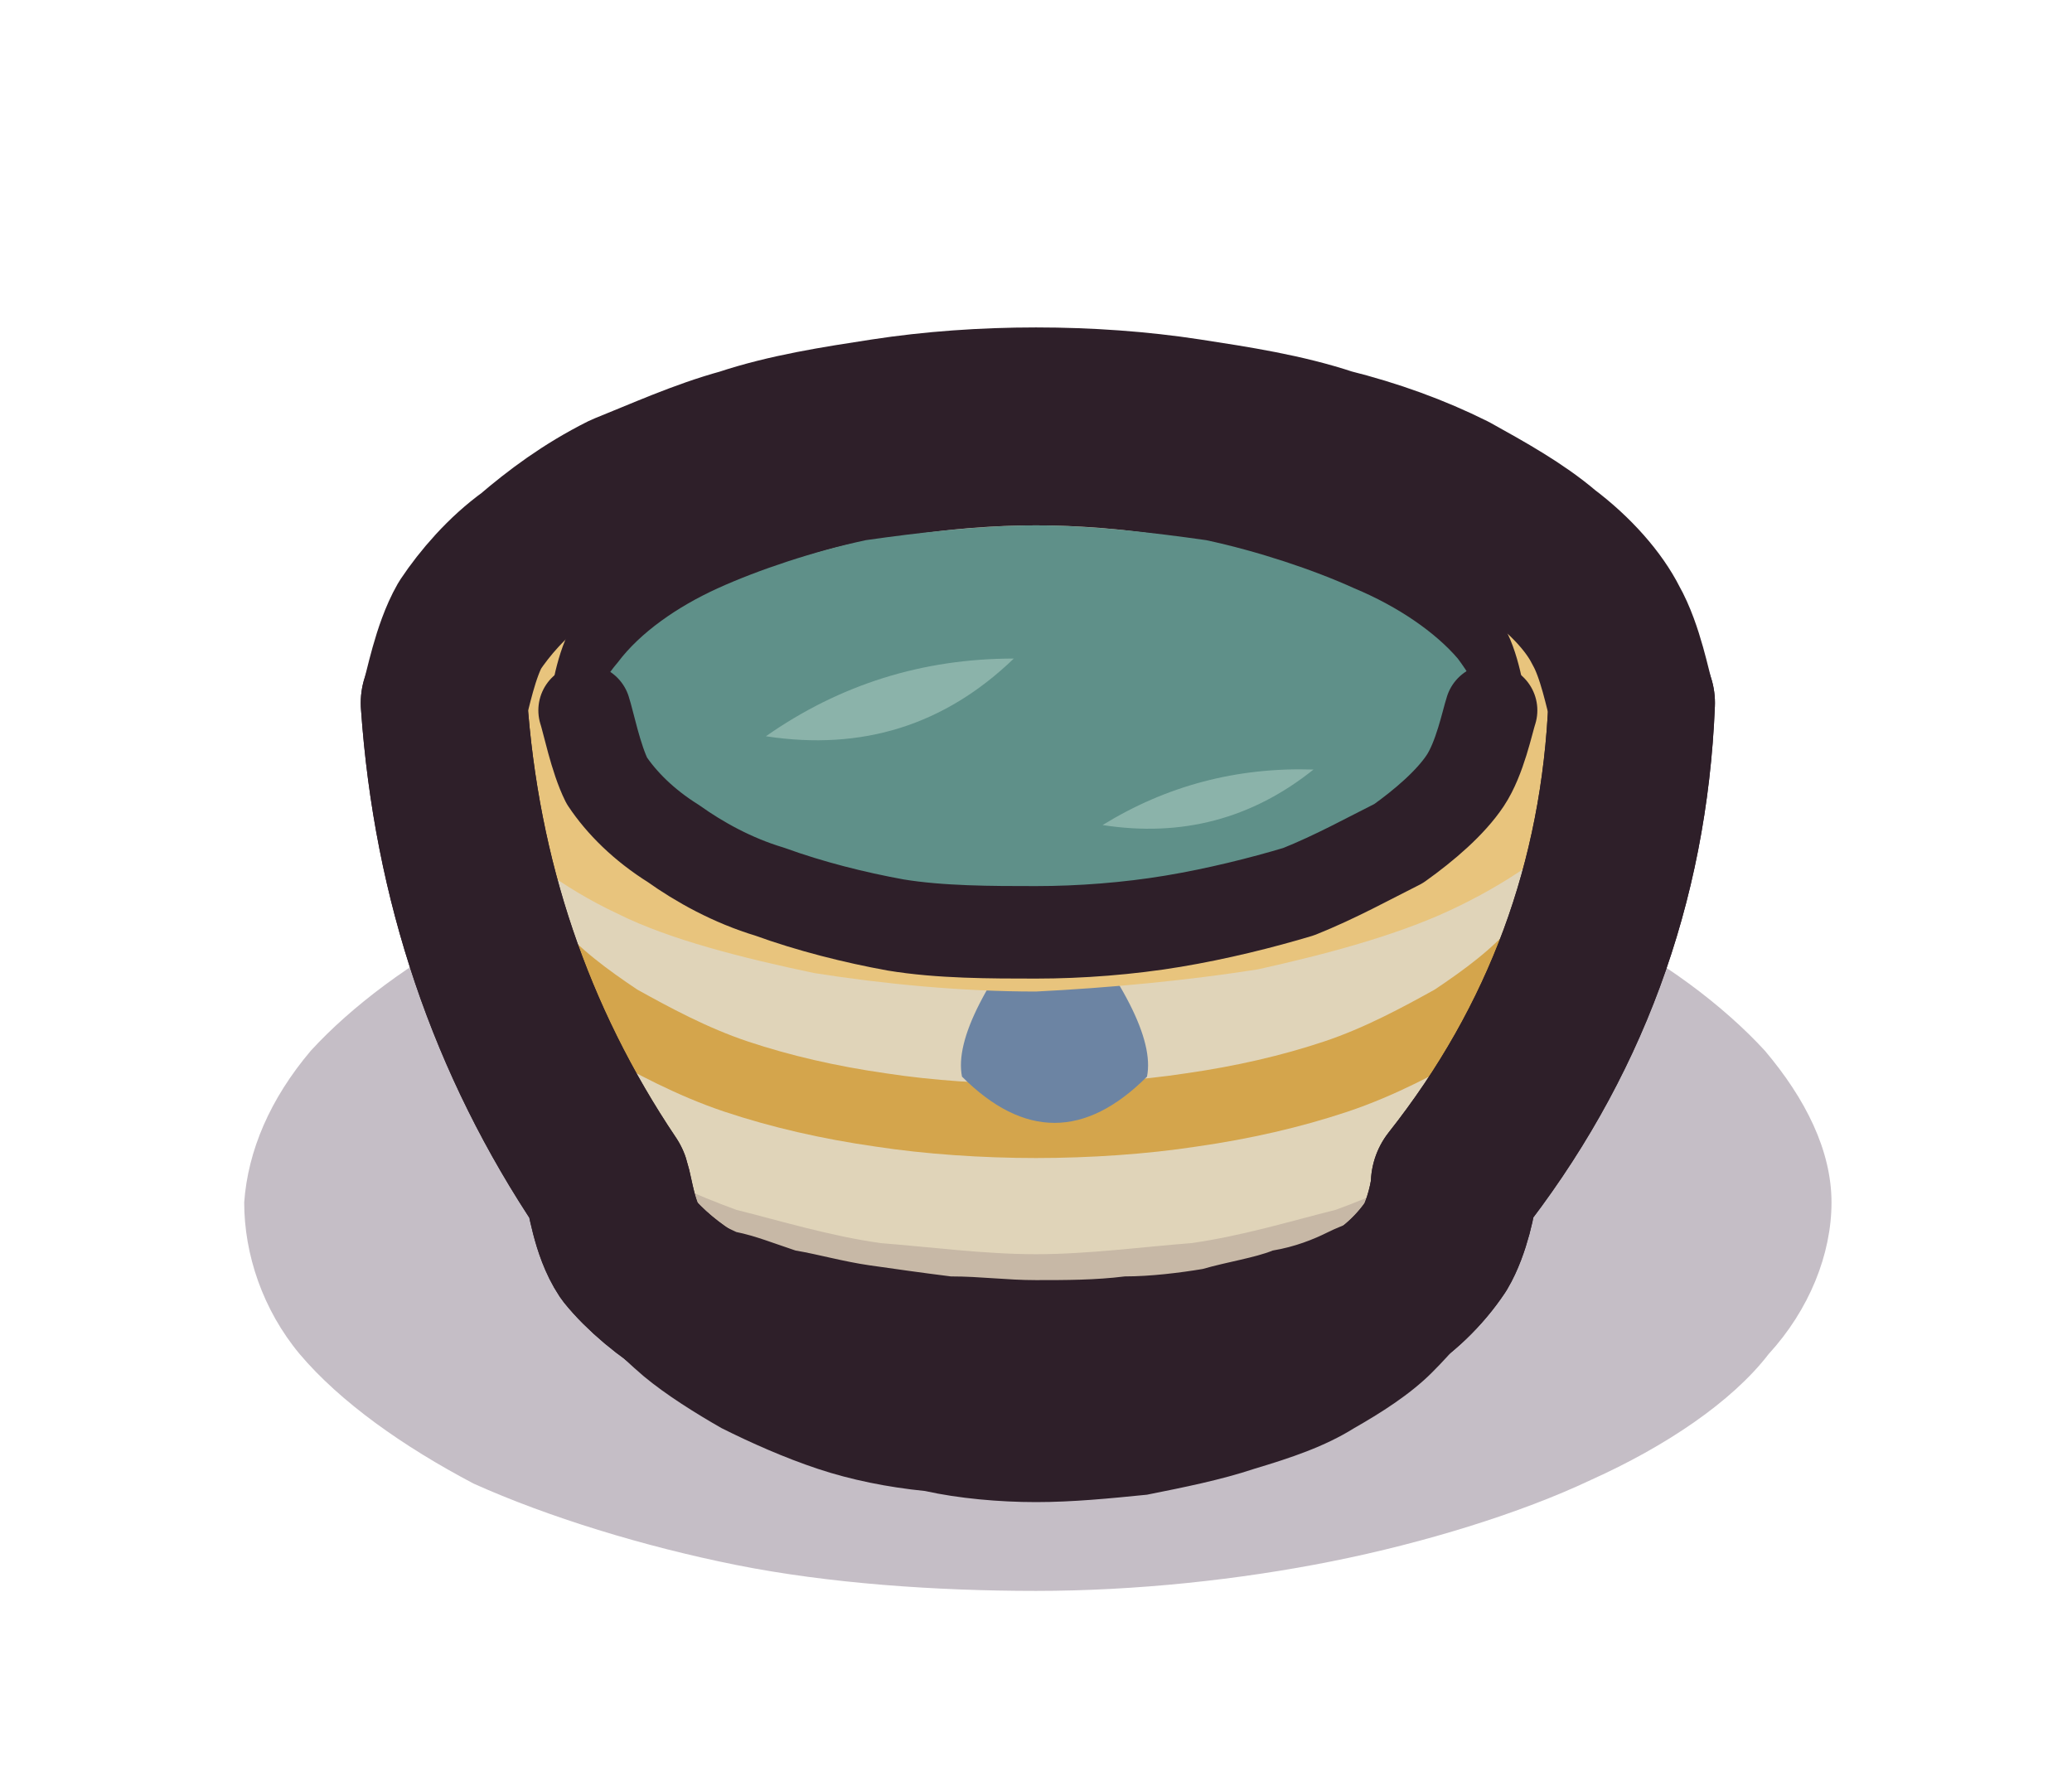
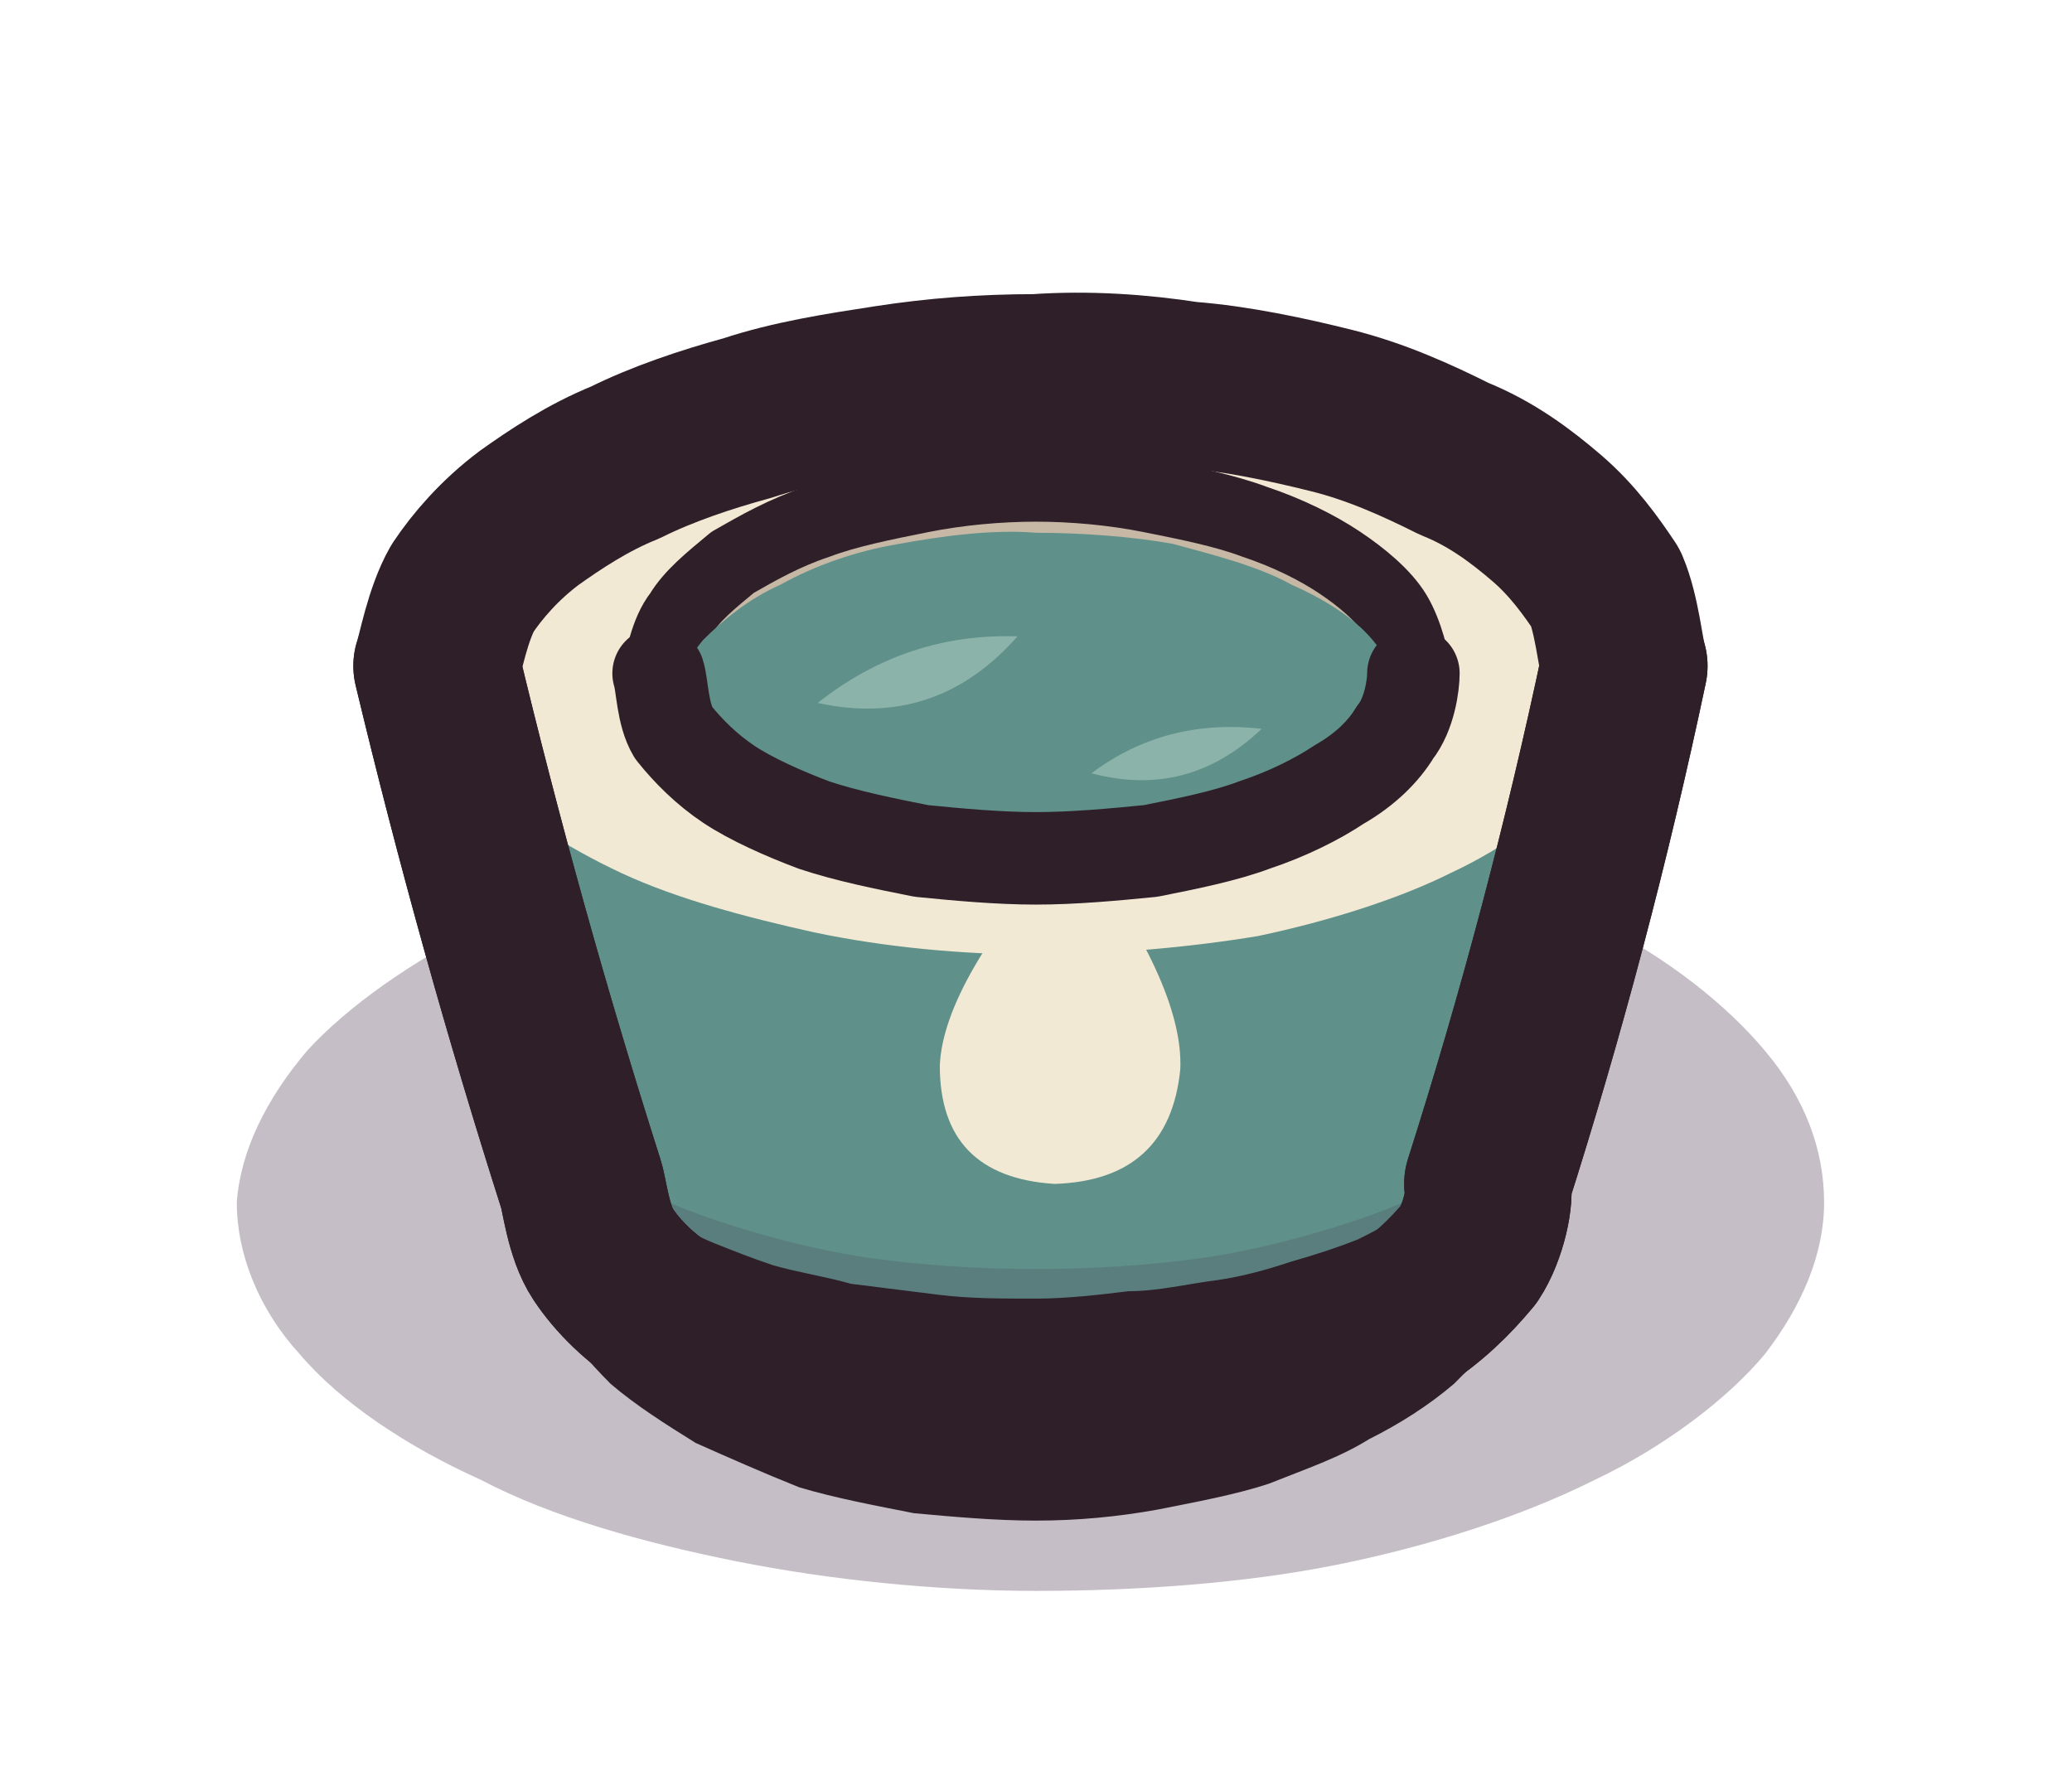
<svg xmlns="http://www.w3.org/2000/svg" viewBox="0 0 56 48" width="56" height="48">
  <defs>
    <clipPath id="water-premium-in">
-       <path d="M40.3 19.2C40.2 20 39.9 20.8 39.2 21.5C38.6 22.2 37.6 22.9 36.5 23.5C35.4 24 34 24.5 32.6 24.7C31.2 25 29.5 25.2 28 25.2C26.5 25.2 24.8 25.1 23.4 24.8C21.9 24.5 20.5 24.1 19.4 23.5C18.3 23 17.4 22.2 16.8 21.5C16.2 20.8 15.8 20 15.8 19.2C15.8 18.4 16.2 17.6 16.8 16.9C17.3 16.2 18.3 15.4 19.4 14.9C20.5 14.4 21.9 13.9 23.4 13.6C24.8 13.3 26.5 13.2 28 13.2C29.5 13.2 31.2 13.4 32.6 13.6C34 13.9 35.5 14.4 36.6 14.9C37.7 15.4 38.7 16.1 39.3 16.9C39.9 17.6 40.3 18.4 40.3 19.2Z" />
+       <path d="M38.2 18.2C38.3 18.9 38 19.6 37.5 20.2C36.9 20.8 36.1 21.3 35.2 21.8C34.2 22.2 33 22.6 31.8 22.8C30.6 23.1 29.3 23.2 28 23.2C26.7 23.2 25.3 23.1 24.1 22.9C22.9 22.6 21.7 22.3 20.8 21.8C19.8 21.4 19 20.8 18.5 20.2C18 19.6 17.8 18.8 17.8 18.2C17.8 17.6 18.1 16.9 18.7 16.3C19.2 15.7 20 15.1 20.9 14.6C21.8 14.2 22.9 13.8 24.1 13.5C25.3 13.3 26.7 13.1 28 13.1C29.3 13.1 30.7 13.3 31.9 13.5C33.1 13.8 34.2 14.2 35.1 14.6C36.1 15.1 36.9 15.7 37.4 16.3C37.9 16.8 38.2 17.5 38.2 18.2Z" />
    </clipPath>
    <clipPath id="water-premium-body">
-       <path d="M12 19C12.1 18.7 12.3 17.6 12.7 16.9C13.1 16.3 13.7 15.6 14.4 15.1C15.1 14.5 15.9 13.9 16.9 13.4C17.9 13 19 12.5 20.1 12.2C21.3 11.8 22.6 11.6 23.9 11.4C25.2 11.2 26.6 11.1 28 11.1C29.4 11.1 30.8 11.2 32.1 11.4C33.4 11.6 34.7 11.8 35.9 12.2C37.1 12.5 38.2 12.9 39.2 13.4C40.1 13.9 41 14.4 41.7 15C42.5 15.6 43.1 16.3 43.4 16.9C43.8 17.6 44 18.7 44.1 19Q43.8 26.3 39.3 32C39.3 32.3 39.1 33.2 38.8 33.7C38.4 34.3 37.8 34.9 37.1 35.3C36.5 35.8 35.6 36.2 34.6 36.6C33.7 36.9 32.6 37.2 31.5 37.4C30.4 37.5 29.2 37.6 28 37.6C26.8 37.6 25.7 37.5 24.6 37.3C23.5 37.1 22.4 36.9 21.4 36.5C20.5 36.2 19.5 35.8 18.8 35.3C18.1 34.9 17.4 34.3 17 33.8C16.6 33.2 16.5 32.3 16.4 32Q12.5 26.2 12 19Z" />
+       <path d="M11.8 18C11.9 17.7 12.1 16.6 12.5 15.9C12.9 15.3 13.5 14.6 14.3 14C15 13.5 15.9 12.9 16.9 12.5C17.9 12 19.1 11.6 20.2 11.3C21.4 10.9 22.7 10.7 24 10.5C25.3 10.3 26.6 10.2 28 10.2C29.4 10.1 30.8 10.2 32.1 10.4C33.4 10.5 34.8 10.8 36 11.1C37.2 11.4 38.3 11.9 39.3 12.4C40.3 12.8 41.1 13.4 41.8 14C42.5 14.6 43 15.3 43.4 15.9C43.7 16.6 43.8 17.7 43.9 18Q42.4 25.1 40.2 32C40.3 32.3 40.1 33.3 39.7 33.9C39.2 34.5 38.6 35.1 37.8 35.6C37 36 36.1 36.5 35.1 36.9C34.1 37.2 32.9 37.5 31.7 37.7C30.5 37.9 29.3 38.1 28 38.1C26.7 38.1 25.4 38 24.2 37.8C23 37.6 21.8 37.3 20.8 37C19.8 36.6 18.8 36.1 18.1 35.6C17.3 35.1 16.7 34.5 16.3 33.9C15.9 33.3 15.8 32.3 15.7 32Q13.5 25.1 11.8 18Z" />
    </clipPath>
  </defs>
  <g id="p-shadow">
-     <path d="M49.5 32.5C49.5 33.9 48.9 35.4 47.8 36.6C46.8 37.9 45 39.1 43 40C41.1 40.9 38.5 41.7 36 42.2C33.5 42.7 30.7 43 28 43C25.3 43 22.4 42.8 19.9 42.3C17.4 41.8 14.8 41 12.8 40.1C10.9 39.1 9.2 37.9 8.1 36.6C7.1 35.4 6.6 33.9 6.6 32.5C6.7 31.1 7.3 29.7 8.4 28.4C9.5 27.2 11.1 26 13 25C15 24.1 17.4 23.2 19.9 22.7C22.4 22.2 25.3 21.9 28 21.9C30.7 21.9 33.6 22.2 36.1 22.7C38.6 23.2 41.1 24 43 25C44.9 25.9 46.6 27.2 47.7 28.4C48.8 29.7 49.5 31.1 49.5 32.5Z" fill="#3f2541" fill-opacity="0.3" />
+     <path d="M49.3 32.5C49.3 33.9 48.7 35.3 47.7 36.6C46.7 37.8 45 39.1 43.1 40C41.1 41 38.6 41.8 36.1 42.3C33.6 42.8 30.7 43 28 43C25.3 43 22.4 42.7 19.9 42.2C17.4 41.7 14.9 41 13 40C11 39.1 9.2 37.9 8.1 36.6C7 35.4 6.4 33.9 6.4 32.5C6.5 31.1 7.2 29.7 8.3 28.4C9.4 27.2 11.1 26 13.1 25C15 24.1 17.5 23.3 20 22.8C22.4 22.3 25.3 22 28 21.9C30.7 21.9 33.6 22.2 36.2 22.7C38.7 23.2 41.2 24 43.1 24.9C45.1 25.9 46.7 27.2 47.7 28.4C48.8 29.7 49.3 31.1 49.3 32.5Z" fill="#3f2541" fill-opacity="0.3" />
  </g>
  <g id="p-body">
-     <path d="M12 19C12.1 18.7 12.3 17.6 12.7 16.9C13.1 16.3 13.7 15.6 14.4 15.1C15.1 14.5 15.9 13.9 16.9 13.4C17.9 13 19 12.5 20.1 12.2C21.3 11.8 22.6 11.6 23.9 11.4C25.2 11.2 26.6 11.1 28 11.1C29.4 11.1 30.8 11.2 32.1 11.4C33.4 11.6 34.7 11.8 35.9 12.2C37.1 12.5 38.2 12.9 39.2 13.4C40.1 13.9 41 14.4 41.7 15C42.5 15.6 43.1 16.3 43.4 16.9C43.8 17.6 44 18.7 44.1 19Q43.8 26.3 39.3 32C39.3 32.3 39.1 33.2 38.8 33.7C38.4 34.3 37.8 34.9 37.1 35.3C36.5 35.8 35.6 36.2 34.6 36.6C33.7 36.9 32.6 37.2 31.5 37.4C30.4 37.5 29.2 37.6 28 37.6C26.8 37.6 25.7 37.5 24.6 37.3C23.5 37.1 22.4 36.9 21.4 36.5C20.5 36.2 19.5 35.8 18.8 35.3C18.1 34.9 17.4 34.3 17 33.8C16.6 33.2 16.5 32.3 16.4 32Q12.5 26.2 12 19Z" fill="#e0d4b9" />
-     <path d="M41.7 27.6C41.5 26.9 41.5 28.9 41 29.5C40.6 30.1 39.9 30.8 39.1 31.3C38.3 31.8 37.2 32.3 36.1 32.7C34.9 33 33.6 33.4 32.2 33.6C30.9 33.7 29.4 33.9 28 33.9C26.6 33.9 25.1 33.7 23.8 33.6C22.4 33.4 21.1 33 19.9 32.7C18.8 32.3 17.7 31.8 16.9 31.3C16.1 30.8 15.4 30.1 15 29.5C14.5 28.9 14.5 26.9 14.3 27.6C14.1 28.3 13.7 32.5 13.7 34C13.7 35.5 13.9 35.8 14.4 36.7C14.8 37.5 15.6 38.4 16.4 39.1C17.3 39.8 18.4 40.5 19.6 41C20.8 41.5 22.2 42 23.6 42.2C25 42.5 26.5 42.7 28 42.7C29.5 42.7 31 42.5 32.4 42.2C33.8 42 35.2 41.5 36.4 41C37.6 40.5 38.7 39.8 39.6 39.1C40.4 38.4 41.2 37.5 41.6 36.7C42.1 35.8 42.3 35.5 42.3 34C42.3 32.5 41.9 28.3 41.7 27.6Z" fill="#3f2541" fill-opacity="0.16" clip-path="url(#water-premium-body)" />
-     <path d="M42.8 23.5C42.6 23.9 42.2 25 41.6 25.7C41 26.4 40.2 27 39.3 27.6C38.4 28.1 37.3 28.7 36.1 29.1C34.9 29.5 33.6 29.8 32.2 30C30.9 30.2 29.4 30.3 28 30.3C26.6 30.3 25.1 30.2 23.8 30C22.4 29.8 21.1 29.5 19.9 29.1C18.7 28.7 17.6 28.1 16.7 27.6C15.8 27 15 26.4 14.4 25.7C13.8 25 13.4 23.9 13.2 23.5" fill="none" stroke="#d4a54c" stroke-width="2" stroke-linecap="round" stroke-linejoin="round" />
-     <path d="M28.5 24.2Q31.3 27.6 31 29.1Q28.5 31.6 26 29.1Q25.7 27.6 28.5 24.2Z" fill="#6c84a3" />
+     <path d="M11.8 18C11.9 17.7 12.1 16.6 12.5 15.9C12.9 15.3 13.5 14.6 14.3 14C15 13.5 15.9 12.9 16.9 12.5C17.9 12 19.1 11.6 20.2 11.3C21.4 10.9 22.7 10.7 24 10.5C25.3 10.3 26.6 10.2 28 10.2C29.4 10.1 30.8 10.2 32.1 10.4C33.4 10.5 34.8 10.8 36 11.1C37.2 11.4 38.3 11.9 39.3 12.4C40.3 12.8 41.1 13.4 41.8 14C42.5 14.6 43 15.3 43.4 15.9C43.7 16.6 43.8 17.7 43.9 18Q42.4 25.1 40.2 32C40.3 32.3 40.1 33.3 39.7 33.9C39.2 34.5 38.6 35.1 37.8 35.6C37 36 36.1 36.5 35.1 36.9C34.1 37.2 32.9 37.5 31.7 37.7C30.5 37.9 29.3 38.1 28 38.1C26.7 38.1 25.4 38 24.2 37.8C23 37.6 21.8 37.3 20.8 37C19.8 36.6 18.8 36.1 18.1 35.6C17.3 35.1 16.7 34.5 16.3 33.9C15.9 33.3 15.8 32.3 15.7 32Q13.5 25.1 11.8 18Z" fill="#5f9089" />
+     <path d="M42.6 27.6C42.4 26.9 42.4 29 41.9 29.7C41.4 30.3 40.7 31 39.8 31.5C38.9 32.1 37.8 32.6 36.6 33C35.4 33.4 33.9 33.8 32.5 34C31.1 34.2 29.5 34.3 28 34.3C26.5 34.3 24.9 34.2 23.5 34C22.1 33.8 20.6 33.4 19.4 33C18.2 32.6 17.1 32.1 16.2 31.5C15.3 31 14.6 30.3 14.1 29.7C13.6 29 13.6 26.9 13.4 27.6C13.2 28.3 12.8 32.5 12.8 34C12.8 35.5 13 35.9 13.5 36.8C14 37.7 14.8 38.6 15.7 39.4C16.6 40.1 17.8 40.8 19.1 41.4C20.3 41.9 21.8 42.4 23.3 42.7C24.8 43 26.4 43.1 28 43.1C29.6 43.1 31.2 43 32.7 42.7C34.2 42.4 35.7 41.9 36.9 41.4C38.2 40.8 39.4 40.1 40.3 39.4C41.2 38.6 42 37.7 42.5 36.8C43 35.9 43.2 35.5 43.2 34C43.2 32.5 42.8 28.3 42.6 27.6Z" fill="#3f2541" fill-opacity="0.16" clip-path="url(#water-premium-body)" />
+     <path d="M29.0 22.6Q32.0 26.6 31.9 28.9Q31.6 31.9 28.5 32.0Q25.4 31.8 25.4 28.8Q25.5 26.5 29.0 22.6Z" fill="#f2e9d4" />
  </g>
  <g id="p-rim">
-     <path d="M44.1 19C44.1 20 43.7 21.1 42.8 22.1C42 23 40.7 23.9 39.2 24.6C37.7 25.3 35.8 25.8 34 26.2C32.1 26.5 30 26.7 28 26.8C26 26.8 23.9 26.6 22 26.3C20.1 25.9 18.1 25.4 16.7 24.7C15.2 24 13.9 23 13.1 22.1C12.3 21.1 12 20 12 19C12.1 18 12.6 16.9 13.4 16C14.2 15.1 15.5 14.2 16.9 13.4C18.3 12.7 20.1 12.1 22 11.7C23.8 11.3 26 11.1 28 11.1C30 11.1 32.2 11.3 34 11.7C35.9 12.1 37.7 12.7 39.2 13.4C40.6 14.1 41.9 15 42.7 16C43.5 16.9 44.1 18 44.1 19Z" fill="#e8c47d" />
-     <path d="M40.3 19.2C40.2 20 39.9 20.8 39.2 21.5C38.6 22.2 37.6 22.9 36.5 23.5C35.4 24 34 24.5 32.6 24.7C31.2 25 29.5 25.2 28 25.2C26.5 25.2 24.8 25.1 23.4 24.8C21.9 24.5 20.5 24.1 19.4 23.5C18.3 23 17.4 22.2 16.8 21.5C16.2 20.8 15.8 20 15.8 19.2C15.8 18.4 16.2 17.6 16.8 16.9C17.3 16.2 18.3 15.4 19.4 14.9C20.5 14.4 21.9 13.9 23.4 13.6C24.8 13.3 26.5 13.2 28 13.2C29.5 13.2 31.2 13.4 32.6 13.6C34 13.9 35.5 14.4 36.6 14.9C37.7 15.4 38.7 16.1 39.3 16.9C39.9 17.6 40.3 18.4 40.3 19.2Z" fill="#e0d4b9" />
+     <path d="M43.9 18C43.9 19 43.5 20.1 42.7 21C41.9 22 40.7 22.9 39.2 23.6C37.8 24.3 35.9 24.9 34 25.3C32.2 25.6 30 25.8 28 25.8C26 25.8 23.9 25.6 22 25.2C20.2 24.8 18.3 24.3 16.8 23.6C15.3 22.9 13.9 22 13.1 21.1C12.3 20.1 11.8 19 11.8 18C11.9 17 12.4 15.9 13.3 14.9C14.1 14 15.5 13.2 16.9 12.5C18.4 11.8 20.2 11.2 22.1 10.8C23.9 10.4 26 10.2 28 10.2C30 10.1 32.2 10.3 34.1 10.7C36 11 37.9 11.6 39.3 12.4C40.7 13.1 42 14 42.7 14.9C43.5 15.9 43.9 17 43.9 18Z" fill="#f2e9d4" />
+     <path d="M38.2 18.2C38.3 18.9 38 19.6 37.5 20.2C36.9 20.8 36.1 21.3 35.2 21.8C34.2 22.2 33 22.6 31.8 22.8C30.6 23.1 29.3 23.2 28 23.2C26.7 23.2 25.3 23.1 24.1 22.9C22.9 22.6 21.7 22.3 20.8 21.8C19.8 21.4 19 20.8 18.5 20.2C18 19.6 17.8 18.8 17.8 18.2C17.8 17.6 18.1 16.9 18.7 16.3C19.2 15.7 20 15.1 20.9 14.6C21.8 14.2 22.9 13.8 24.1 13.5C25.3 13.3 26.7 13.1 28 13.1C29.3 13.1 30.7 13.3 31.9 13.5C33.1 13.8 34.2 14.2 35.1 14.6C36.1 15.1 36.9 15.7 37.4 16.3C37.9 16.8 38.2 17.5 38.2 18.2Z" fill="#e0d4b9" />
    <g clip-path="url(#water-premium-in)">
-       <path d="M36.8 29C36.8 29.7 36.2 30.5 35.5 31.2C34.7 31.8 33.6 32.4 32.3 32.7C31.1 33.1 29.4 33.3 28 33.3C26.6 33.3 24.9 33.1 23.7 32.8C22.4 32.4 21.2 31.8 20.4 31.2C19.7 30.6 19.2 29.7 19.2 29C19.2 28.3 19.6 27.4 20.4 26.8C21.1 26.2 22.4 25.6 23.7 25.3C25 24.9 26.6 24.7 28 24.7C29.4 24.7 31.1 24.9 32.3 25.2C33.6 25.6 34.9 26.2 35.7 26.8C36.4 27.4 36.9 28.3 36.8 29Z" fill="#f2e9d4" />
-       <path d="M15.9 19.2C15.8 18.5 16.1 17.9 16.5 17.3C16.9 16.7 17.5 16.1 18.2 15.6C18.9 15.1 19.9 14.7 20.9 14.3C21.9 13.9 23.1 13.6 24.3 13.4C25.4 13.2 26.8 13.1 28 13.1C29.2 13.1 30.6 13.2 31.7 13.4C32.9 13.6 34.1 13.9 35.1 14.3C36.1 14.7 37.1 15.1 37.8 15.6C38.5 16.1 39.1 16.7 39.5 17.3C39.9 17.9 40.2 18.5 40.1 19.2C40.1 19.9 39.4 21.7 39.1 21.8C38.9 21.9 38.9 20.5 38.6 19.9C38.2 19.3 37.7 18.7 37 18.2C36.3 17.7 35.5 17.3 34.5 16.9C33.6 16.5 32.5 16.2 31.4 16C30.3 15.8 29.1 15.7 28 15.7C26.9 15.7 25.7 15.8 24.6 16C23.5 16.2 22.4 16.5 21.5 16.9C20.5 17.3 19.7 17.7 19 18.2C18.3 18.7 17.8 19.3 17.4 19.9C17.1 20.5 17.1 21.9 16.9 21.8C16.6 21.7 15.9 19.9 15.9 19.2Z" fill="#3f2541" fill-opacity="0.16" />
+       <path d="M37.8 29C37.8 29.8 37.2 30.7 36.4 31.4C35.5 32.1 34.1 32.7 32.7 33.1C31.3 33.5 29.6 33.7 28 33.8C26.4 33.8 24.6 33.6 23.2 33.2C21.8 32.8 20.4 32.1 19.6 31.4C18.8 30.7 18.3 29.8 18.3 29C18.4 28.2 18.8 27.3 19.7 26.6C20.5 25.9 21.8 25.2 23.2 24.8C24.6 24.4 26.4 24.2 28 24.2C29.6 24.3 31.4 24.5 32.8 24.9C34.2 25.3 35.6 25.9 36.4 26.6C37.2 27.3 37.8 28.2 37.8 29Z" fill="#f2e9d4" />
+       <path d="M17.9 18.2C17.8 17.5 18 17.1 18.4 16.6C18.7 16.1 19.2 15.6 19.8 15.2C20.4 14.8 21.2 14.4 22 14.1C22.9 13.8 23.9 13.5 24.9 13.4C25.9 13.2 27 13.1 28 13.1C29 13.1 30.1 13.2 31.1 13.4C32.1 13.5 33.1 13.8 34 14.1C34.8 14.4 35.6 14.8 36.2 15.2C36.8 15.6 37.3 16.1 37.6 16.6C38 17.1 38.2 17.5 38.1 18.2C38.1 18.9 37.4 20.6 37.1 20.8C36.9 21 37 19.7 36.7 19.2C36.4 18.7 35.9 18.2 35.4 17.8C34.8 17.4 34.1 17 33.4 16.7C32.6 16.4 31.7 16.1 30.8 16C29.9 15.8 28.9 15.7 28 15.7C27.1 15.7 26.1 15.8 25.2 16C24.3 16.1 23.4 16.4 22.6 16.7C21.9 17 21.2 17.4 20.6 17.8C20.1 18.2 19.6 18.7 19.3 19.2C19 19.7 19.1 21 18.9 20.8C18.6 20.6 17.9 18.9 17.9 18.2Z" fill="#3f2541" fill-opacity="0.16" />
    </g>
  </g>
  <g id="p-back">
-     <path d="M15.8 19.2C15.9 18.9 16 17.9 16.4 17.3C16.8 16.7 17.4 16.1 18.2 15.6C18.9 15.1 19.9 14.7 20.9 14.3C21.9 13.9 23.1 13.6 24.3 13.5C25.5 13.3 26.8 13.2 28 13.2C29.2 13.2 30.5 13.3 31.7 13.5C32.9 13.7 34.1 14 35.1 14.3C36.1 14.7 37.1 15.1 37.9 15.6C38.6 16.1 39.3 16.7 39.7 17.3C40.1 17.9 40.2 18.9 40.3 19.2" fill="none" stroke="#2e1f29" stroke-width="2" stroke-linecap="round" stroke-linejoin="round" />
-     <path d="M12 19C12.1 18.7 12.3 17.6 12.7 16.9C13.1 16.3 13.7 15.6 14.4 15.1C15.1 14.5 15.9 13.9 16.9 13.4C17.9 13 19 12.5 20.1 12.2C21.3 11.8 22.6 11.6 23.9 11.4C25.2 11.2 26.6 11.1 28 11.1C29.4 11.1 30.8 11.2 32.1 11.4C33.4 11.6 34.7 11.8 35.9 12.2C37.1 12.5 38.2 12.9 39.2 13.4C40.1 13.9 41 14.4 41.7 15C42.5 15.6 43.1 16.3 43.4 16.9C43.8 17.6 44 18.7 44.1 19Q43.8 26.3 39.3 32C39.3 32.3 39.1 33.2 38.8 33.7C38.4 34.3 37.8 34.9 37.1 35.3C36.5 35.8 35.6 36.2 34.6 36.6C33.7 36.9 32.6 37.2 31.5 37.4C30.4 37.5 29.2 37.6 28 37.6C26.8 37.6 25.7 37.5 24.6 37.3C23.5 37.1 22.4 36.9 21.4 36.5C20.5 36.2 19.5 35.8 18.8 35.3C18.1 34.9 17.4 34.3 17 33.8C16.6 33.2 16.5 32.3 16.4 32Q12.5 26.2 12 19Z" fill="none" stroke="#2e1f29" stroke-width="4.5" stroke-linecap="round" stroke-linejoin="round" />
+     <path d="M17.8 18.2C17.9 17.9 18 17.1 18.4 16.6C18.7 16.1 19.2 15.7 19.8 15.2C20.5 14.8 21.2 14.4 22.1 14.1C22.9 13.8 23.9 13.6 24.9 13.4C25.9 13.2 27 13.1 28 13.1C29 13.1 30.1 13.2 31.1 13.4C32.1 13.6 33.1 13.8 33.9 14.1C34.8 14.4 35.6 14.8 36.2 15.2C36.8 15.6 37.4 16.1 37.7 16.6C38 17.1 38.2 17.9 38.2 18.2" fill="none" stroke="#2e1f29" stroke-width="2" stroke-linecap="round" stroke-linejoin="round" />
+     <path d="M11.8 18C11.9 17.7 12.1 16.6 12.5 15.9C12.9 15.3 13.5 14.6 14.3 14C15 13.5 15.9 12.9 16.9 12.5C17.9 12 19.1 11.6 20.2 11.3C21.4 10.9 22.7 10.7 24 10.5C25.3 10.3 26.6 10.2 28 10.2C29.4 10.1 30.8 10.2 32.1 10.4C33.4 10.5 34.8 10.8 36 11.1C37.2 11.4 38.3 11.9 39.3 12.4C40.3 12.8 41.1 13.4 41.8 14C42.5 14.6 43 15.3 43.4 15.9C43.7 16.6 43.8 17.7 43.9 18Q42.4 25.1 40.2 32C40.3 32.3 40.1 33.3 39.7 33.9C39.2 34.5 38.6 35.1 37.8 35.6C37 36 36.1 36.5 35.1 36.9C34.1 37.2 32.9 37.5 31.7 37.7C30.5 37.9 29.3 38.1 28 38.1C26.7 38.1 25.4 38 24.2 37.8C23 37.6 21.8 37.3 20.8 37C19.8 36.6 18.8 36.1 18.1 35.6C17.3 35.1 16.7 34.5 16.3 33.9C15.9 33.3 15.8 32.3 15.7 32Q13.5 25.1 11.8 18Z" fill="none" stroke="#2e1f29" stroke-width="4.5" stroke-linecap="round" stroke-linejoin="round" />
  </g>
  <g id="p-empty" class="st-empty">
    <g clip-path="url(#water-premium-in)">
-       <path d="M16.9 21.6C17.1 21.3 17.7 20.4 18.4 19.8C19.1 19.3 20 18.8 21 18.5C21.9 18.1 23.1 17.8 24.3 17.6C25.5 17.4 26.8 17.3 28 17.3C29.2 17.3 30.5 17.4 31.7 17.6C32.9 17.8 34.1 18.1 35 18.5C36 18.8 36.9 19.3 37.6 19.8C38.3 20.4 38.9 21.3 39.1 21.6" fill="none" stroke="#bfb093" stroke-width="2" stroke-linecap="round" stroke-linejoin="round" />
+       <path d="M19.4 20.9C19.6 20.7 20 20 20.6 19.6C21.1 19.2 21.8 18.8 22.5 18.5C23.3 18.2 24.2 17.9 25.1 17.8C26 17.6 27 17.5 28 17.5C29 17.5 30 17.6 30.9 17.8C31.8 17.9 32.7 18.2 33.5 18.5C34.2 18.8 34.9 19.2 35.4 19.6C36 20 36.4 20.7 36.6 20.9" fill="none" stroke="#bfb093" stroke-width="2" stroke-linecap="round" stroke-linejoin="round" />
    </g>
  </g>
  <g id="p-low" class="st-low">
    <g clip-path="url(#water-premium-in)">
-       <path d="M39.2 24.8C39.2 25.5 38.8 26.3 38.2 26.9C37.7 27.6 36.7 28.2 35.7 28.7C34.7 29.1 33.5 29.6 32.2 29.8C30.9 30.1 29.4 30.3 28 30.3C26.6 30.3 25.1 30.2 23.8 29.9C22.5 29.7 21.2 29.2 20.1 28.7C19.1 28.2 18.3 27.6 17.8 26.9C17.2 26.3 16.9 25.5 16.9 24.8C16.9 24.1 17.2 23.3 17.7 22.7C18.3 22 19.2 21.4 20.2 20.9C21.2 20.4 22.5 20 23.8 19.7C25.1 19.5 26.6 19.4 28 19.4C29.4 19.4 30.9 19.5 32.2 19.8C33.5 20 34.8 20.4 35.8 20.9C36.9 21.4 37.8 22 38.4 22.7C38.9 23.3 39.2 24.1 39.2 24.8Z" fill="#5f9089" />
-       <path d="M21.4 24.5Q24.9 25.2 27.4 22.6Q24.1 22.5 21.4 24.5Z" fill="#8bb3aa" />
-       <path d="M29.7 26.7Q32.6 27.3 34.8 25.4Q32 25.2 29.7 26.7Z" fill="#8bb3aa" />
-       <path d="M17.2 23.8C17.4 23.5 17.9 22.5 18.5 22C19.1 21.5 20 20.9 21 20.5C21.9 20.1 23.1 19.8 24.3 19.6C25.4 19.4 26.8 19.3 28 19.3C29.2 19.3 30.6 19.4 31.7 19.6C32.9 19.8 34.1 20.1 35 20.5C36 20.9 36.9 21.5 37.5 22C38.1 22.5 38.6 23.5 38.8 23.8" fill="none" stroke="#bfb093" stroke-width="2" stroke-linecap="round" stroke-linejoin="round" />
+       <path d="M36.5 23.8C36.5 24.3 36.3 24.9 35.8 25.4C35.4 25.9 34.7 26.4 33.9 26.7C33.1 27.1 32.1 27.4 31.1 27.6C30.1 27.8 29.1 27.9 28 27.9C26.9 27.9 25.8 27.8 24.8 27.6C23.8 27.5 22.8 27.2 22 26.8C21.2 26.4 20.5 25.9 20.1 25.4C19.7 24.9 19.5 24.3 19.6 23.8C19.6 23.3 19.9 22.7 20.3 22.2C20.7 21.7 21.4 21.2 22.1 20.9C22.9 20.5 23.8 20.2 24.8 20C25.8 19.8 26.9 19.6 28 19.6C29.1 19.6 30.2 19.8 31.2 20C32.2 20.2 33.1 20.5 33.9 20.9C34.6 21.2 35.3 21.7 35.8 22.2C36.2 22.7 36.5 23.3 36.5 23.8Z" fill="#5f9089" />
+       <path d="M23 23.6Q25.8 24.5 27.6 22.1Q25 21.8 23 23.6Z" fill="#8bb3aa" />
+       <path d="M29.3 25.3Q31.5 26 33.2 24.2Q31 23.9 29.3 25.3Z" fill="#8bb3aa" />
+       <path d="M19.8 23C20 22.8 20.3 22.1 20.8 21.7C21.3 21.3 22 20.9 22.7 20.6C23.4 20.3 24.3 20 25.2 19.9C26.1 19.7 27.1 19.6 28 19.6C28.9 19.6 29.9 19.7 30.8 19.9C31.7 20 32.6 20.3 33.3 20.6C34 20.9 34.7 21.3 35.2 21.7C35.7 22.1 36 22.8 36.2 23" fill="none" stroke="#bfb093" stroke-width="2" stroke-linecap="round" stroke-linejoin="round" />
    </g>
  </g>
  <g id="p-half" class="st-half">
    <g clip-path="url(#water-premium-in)">
-       <path d="M39.7 22.4C39.7 23.1 39.3 23.9 38.7 24.6C38.1 25.3 37.2 25.9 36.1 26.5C35.1 27 33.7 27.4 32.4 27.7C31 28 29.5 28.2 28 28.2C26.5 28.2 24.9 28 23.6 27.8C22.2 27.5 20.8 27 19.8 26.5C18.7 26 17.8 25.3 17.3 24.6C16.7 23.9 16.4 23.1 16.3 22.4C16.3 21.7 16.6 20.8 17.2 20.2C17.8 19.5 18.7 18.8 19.8 18.3C20.9 17.8 22.2 17.4 23.6 17.1C25 16.8 26.5 16.7 28 16.7C29.5 16.7 31 16.8 32.4 17.1C33.8 17.4 35.2 17.8 36.2 18.3C37.3 18.8 38.3 19.5 38.9 20.1C39.5 20.8 39.8 21.7 39.7 22.4Z" fill="#5f9089" />
-       <path d="M21 22.1Q24.8 22.7 27.4 20.1Q23.9 20 21 22.1Z" fill="#8bb3aa" />
-       <path d="M29.7 24.4Q32.8 25 35.2 23Q32.2 22.8 29.7 24.4Z" fill="#8bb3aa" />
-       <path d="M16.6 21.3C16.9 21 17.4 20 18 19.5C18.7 18.9 19.6 18.4 20.6 17.9C21.6 17.5 22.8 17.2 24.1 17C25.3 16.7 26.7 16.6 28 16.6C29.3 16.6 30.7 16.7 31.9 17C33.2 17.2 34.4 17.5 35.4 17.9C36.4 18.4 37.3 18.9 38 19.5C38.6 20 39.1 21 39.4 21.3" fill="none" stroke="#bfb093" stroke-width="2" stroke-linecap="round" stroke-linejoin="round" />
+       <path d="M37.3 21.4C37.3 22 37 22.6 36.5 23.2C36 23.7 35.2 24.2 34.4 24.6C33.5 25 32.5 25.3 31.4 25.5C30.3 25.7 29.1 25.9 28 25.9C26.9 25.9 25.6 25.8 24.5 25.6C23.4 25.4 22.3 25.1 21.5 24.7C20.6 24.3 19.9 23.7 19.5 23.2C19 22.6 18.8 22 18.9 21.4C18.9 20.8 19.2 20.2 19.6 19.7C20.1 19.1 20.8 18.6 21.6 18.2C22.4 17.8 23.5 17.4 24.5 17.2C25.6 17 26.8 16.9 28 16.9C29.2 16.9 30.4 17 31.4 17.2C32.5 17.5 33.6 17.8 34.4 18.2C35.2 18.6 36 19.1 36.5 19.6C37 20.2 37.3 20.8 37.3 21.4Z" fill="#5f9089" />
+       <path d="M22.5 21.2Q25.6 22 27.5 19.6Q24.7 19.3 22.5 21.2Z" fill="#8bb3aa" />
+       <path d="M29.4 23Q31.8 23.7 33.6 21.9Q31.3 21.6 29.4 23Z" fill="#8bb3aa" />
+       <path d="M19.1 20.5C19.3 20.3 19.7 19.5 20.2 19.1C20.7 18.6 21.4 18.2 22.2 17.9C23 17.6 24 17.3 24.9 17.1C25.9 16.9 27 16.9 28 16.9C29 16.9 30.1 16.9 31.1 17.1C32 17.3 33 17.6 33.8 17.9C34.6 18.2 35.3 18.6 35.8 19.1C36.3 19.5 36.7 20.3 36.9 20.5" fill="none" stroke="#bfb093" stroke-width="2" stroke-linecap="round" stroke-linejoin="round" />
    </g>
  </g>
  <g id="p-full" class="st-full">
    <g clip-path="url(#water-premium-in)">
-       <path d="M40.3 20.2C40.2 21 39.8 21.8 39.2 22.5C38.6 23.2 37.6 23.9 36.5 24.4C35.4 25 34 25.4 32.6 25.7C31.2 26 29.5 26.2 28 26.2C26.5 26.3 24.8 26.1 23.4 25.8C21.9 25.5 20.5 25 19.4 24.5C18.3 23.9 17.4 23.2 16.8 22.5C16.2 21.8 15.8 21 15.8 20.2C15.8 19.4 16.1 18.6 16.7 17.9C17.3 17.1 18.3 16.4 19.4 15.9C20.5 15.4 22 14.9 23.4 14.6C24.8 14.4 26.5 14.2 28 14.2C29.5 14.2 31.2 14.4 32.6 14.6C34 14.9 35.5 15.4 36.6 15.9C37.8 16.4 38.8 17.1 39.4 17.8C40 18.6 40.3 19.4 40.3 20.2Z" fill="#5f9089" />
-       <path d="M20.7 19.9Q24.6 20.5 27.4 17.8Q23.7 17.8 20.7 19.9Z" fill="#8bb3aa" />
-       <path d="M29.8 22.3Q33 22.8 35.5 20.8Q32.4 20.7 29.8 22.3Z" fill="#8bb3aa" />
+       <path d="M37.9 19.2C37.9 19.8 37.6 20.5 37.1 21.1C36.6 21.7 35.8 22.2 34.9 22.6C34 23.1 32.8 23.4 31.7 23.6C30.5 23.9 29.2 24 28 24C26.8 24 25.4 23.9 24.3 23.7C23.1 23.5 21.9 23.1 21 22.7C20.1 22.3 19.3 21.7 18.9 21.1C18.4 20.5 18.2 19.8 18.2 19.2C18.2 18.6 18.5 17.9 19 17.3C19.5 16.8 20.2 16.2 21.1 15.8C22 15.3 23.1 14.9 24.3 14.7C25.4 14.5 26.8 14.3 28 14.4C29.2 14.4 30.6 14.5 31.7 14.7C32.8 15 34 15.3 34.9 15.8C35.8 16.2 36.6 16.7 37.1 17.3C37.6 17.9 37.9 18.6 37.9 19.2Z" fill="#5f9089" />
+       <path d="M22.1 19Q25.3 19.7 27.5 17.2Q24.5 17.1 22.1 19Z" fill="#8bb3aa" />
+       <path d="M29.5 20.9Q32.1 21.6 34.1 19.7Q31.5 19.4 29.5 20.9Z" fill="#8bb3aa" />
    </g>
  </g>
  <g id="p-ink">
-     <path d="M40.3 19.2C40.2 19.5 40 20.5 39.6 21.1C39.2 21.7 38.5 22.3 37.8 22.8C37 23.2 36.1 23.7 35.1 24.1C34.1 24.4 32.9 24.7 31.7 24.9C30.5 25.1 29.2 25.2 28 25.2C26.8 25.2 25.4 25.2 24.2 25C23.1 24.8 21.9 24.5 20.8 24.1C19.8 23.8 18.9 23.3 18.2 22.8C17.4 22.3 16.8 21.7 16.4 21.1C16.1 20.5 15.9 19.5 15.8 19.2" fill="none" stroke="#2e1f29" stroke-width="2.5" stroke-linecap="round" stroke-linejoin="round" />
-     <path d="M44.1 19Q43.8 26.3 39.3 32C39.3 32.3 39.1 33.2 38.8 33.7C38.4 34.3 37.8 34.9 37.1 35.3C36.5 35.8 35.6 36.2 34.6 36.6C33.7 36.9 32.6 37.2 31.5 37.4C30.4 37.5 29.2 37.6 28 37.6C26.8 37.6 25.7 37.5 24.6 37.3C23.5 37.1 22.4 36.9 21.4 36.5C20.5 36.2 19.5 35.8 18.8 35.3C18.1 34.9 17.4 34.3 17 33.8C16.6 33.2 16.5 32.3 16.4 32Q12.5 26.2 12 19" fill="none" stroke="#2e1f29" stroke-width="4.5" stroke-linecap="round" stroke-linejoin="round" />
-     <path d="M37.7 31.9C37.1 31.8 37.3 32.5 37 32.8C36.7 33 36.3 33.1 35.9 33.3C35.5 33.5 35 33.7 34.4 33.8C33.9 34 33.2 34.1 32.5 34.3C31.9 34.4 31.1 34.5 30.4 34.5C29.6 34.6 28.8 34.6 28 34.6C27.2 34.6 26.5 34.5 25.7 34.5C24.9 34.4 24.2 34.3 23.5 34.2C22.8 34.1 22.1 33.9 21.5 33.8C20.9 33.6 20.4 33.4 19.9 33.3C19.5 33.1 19.1 33 18.8 32.7C18.5 32.5 18.6 31.7 18 31.9C17.4 32 15.4 32.9 15 33.5C14.6 34.1 15.3 34.7 15.7 35.4C16.1 36 16.7 36.6 17.4 37.2C18 37.7 18.8 38.2 19.5 38.6C20.3 39 21.2 39.4 22.1 39.7C23 40 24 40.2 25 40.3C25.9 40.5 27 40.6 28 40.6C29 40.6 30 40.5 31 40.4C32 40.2 33 40 33.9 39.7C34.9 39.4 35.8 39.1 36.6 38.6C37.3 38.2 38.1 37.7 38.7 37.1C39.3 36.5 39.8 35.9 40.2 35.2C40.5 34.6 41.2 34 40.8 33.5C40.4 32.9 38.4 32 37.7 31.9Z" fill="#2e1f29" />
+     <path d="M38.2 18.2C38.2 18.5 38.1 19.3 37.7 19.8C37.4 20.3 36.9 20.8 36.2 21.2C35.6 21.6 34.8 22 33.9 22.3C33.1 22.6 32.1 22.8 31.1 23C30.1 23.1 29 23.2 28 23.2C27 23.2 25.9 23.1 24.9 23C23.9 22.8 22.9 22.6 22 22.3C21.2 22 20.3 21.6 19.7 21.2C19.1 20.8 18.6 20.3 18.2 19.8C17.9 19.3 17.9 18.5 17.8 18.2" fill="none" stroke="#2e1f29" stroke-width="2.5" stroke-linecap="round" stroke-linejoin="round" />
+     <path d="M43.9 18Q42.4 25.1 40.2 32C40.3 32.3 40.1 33.3 39.7 33.9C39.2 34.5 38.6 35.1 37.8 35.6C37 36 36.1 36.5 35.1 36.9C34.1 37.2 32.9 37.5 31.7 37.7C30.5 37.9 29.3 38.1 28 38.1C26.7 38.1 25.4 38 24.2 37.8C23 37.6 21.8 37.3 20.8 37C19.8 36.6 18.8 36.1 18.1 35.6C17.3 35.1 16.7 34.5 16.3 33.9C15.9 33.3 15.8 32.3 15.7 32Q13.5 25.1 11.8 18" fill="none" stroke="#2e1f29" stroke-width="4.5" stroke-linecap="round" stroke-linejoin="round" />
+     <path d="M38.8 31.9C38.2 31.7 38.3 32.6 37.9 32.8C37.5 33.1 37.1 33.3 36.7 33.5C36.2 33.7 35.6 33.9 34.9 34.1C34.3 34.3 33.6 34.5 32.9 34.6C32.1 34.7 31.3 34.9 30.5 34.9C29.7 35 28.8 35.1 28 35.1C27.1 35.1 26.2 35.1 25.4 35C24.6 34.9 23.8 34.8 23 34.7C22.3 34.5 21.6 34.4 20.9 34.2C20.3 34 19.8 33.8 19.3 33.6C18.8 33.4 18.5 33.2 18.1 32.9C17.8 32.6 17.9 31.8 17.3 32C16.6 32.1 14.7 32.9 14.3 33.5C13.9 34.1 14.5 34.8 14.9 35.4C15.3 36.1 15.9 36.8 16.5 37.4C17.2 38 18 38.5 18.8 39C19.7 39.4 20.6 39.8 21.6 40.2C22.6 40.5 23.7 40.7 24.7 40.9C25.8 41 26.9 41.1 28 41.1C29.1 41.1 30.2 41 31.3 40.8C32.3 40.6 33.4 40.4 34.3 40.1C35.3 39.7 36.2 39.4 37 38.9C37.8 38.5 38.6 38 39.3 37.4C39.9 36.8 40.6 36.1 41 35.5C41.4 34.9 42.1 34.2 41.8 33.6C41.4 33 39.5 32 38.8 31.9Z" fill="#2e1f29" />
  </g>
</svg>
